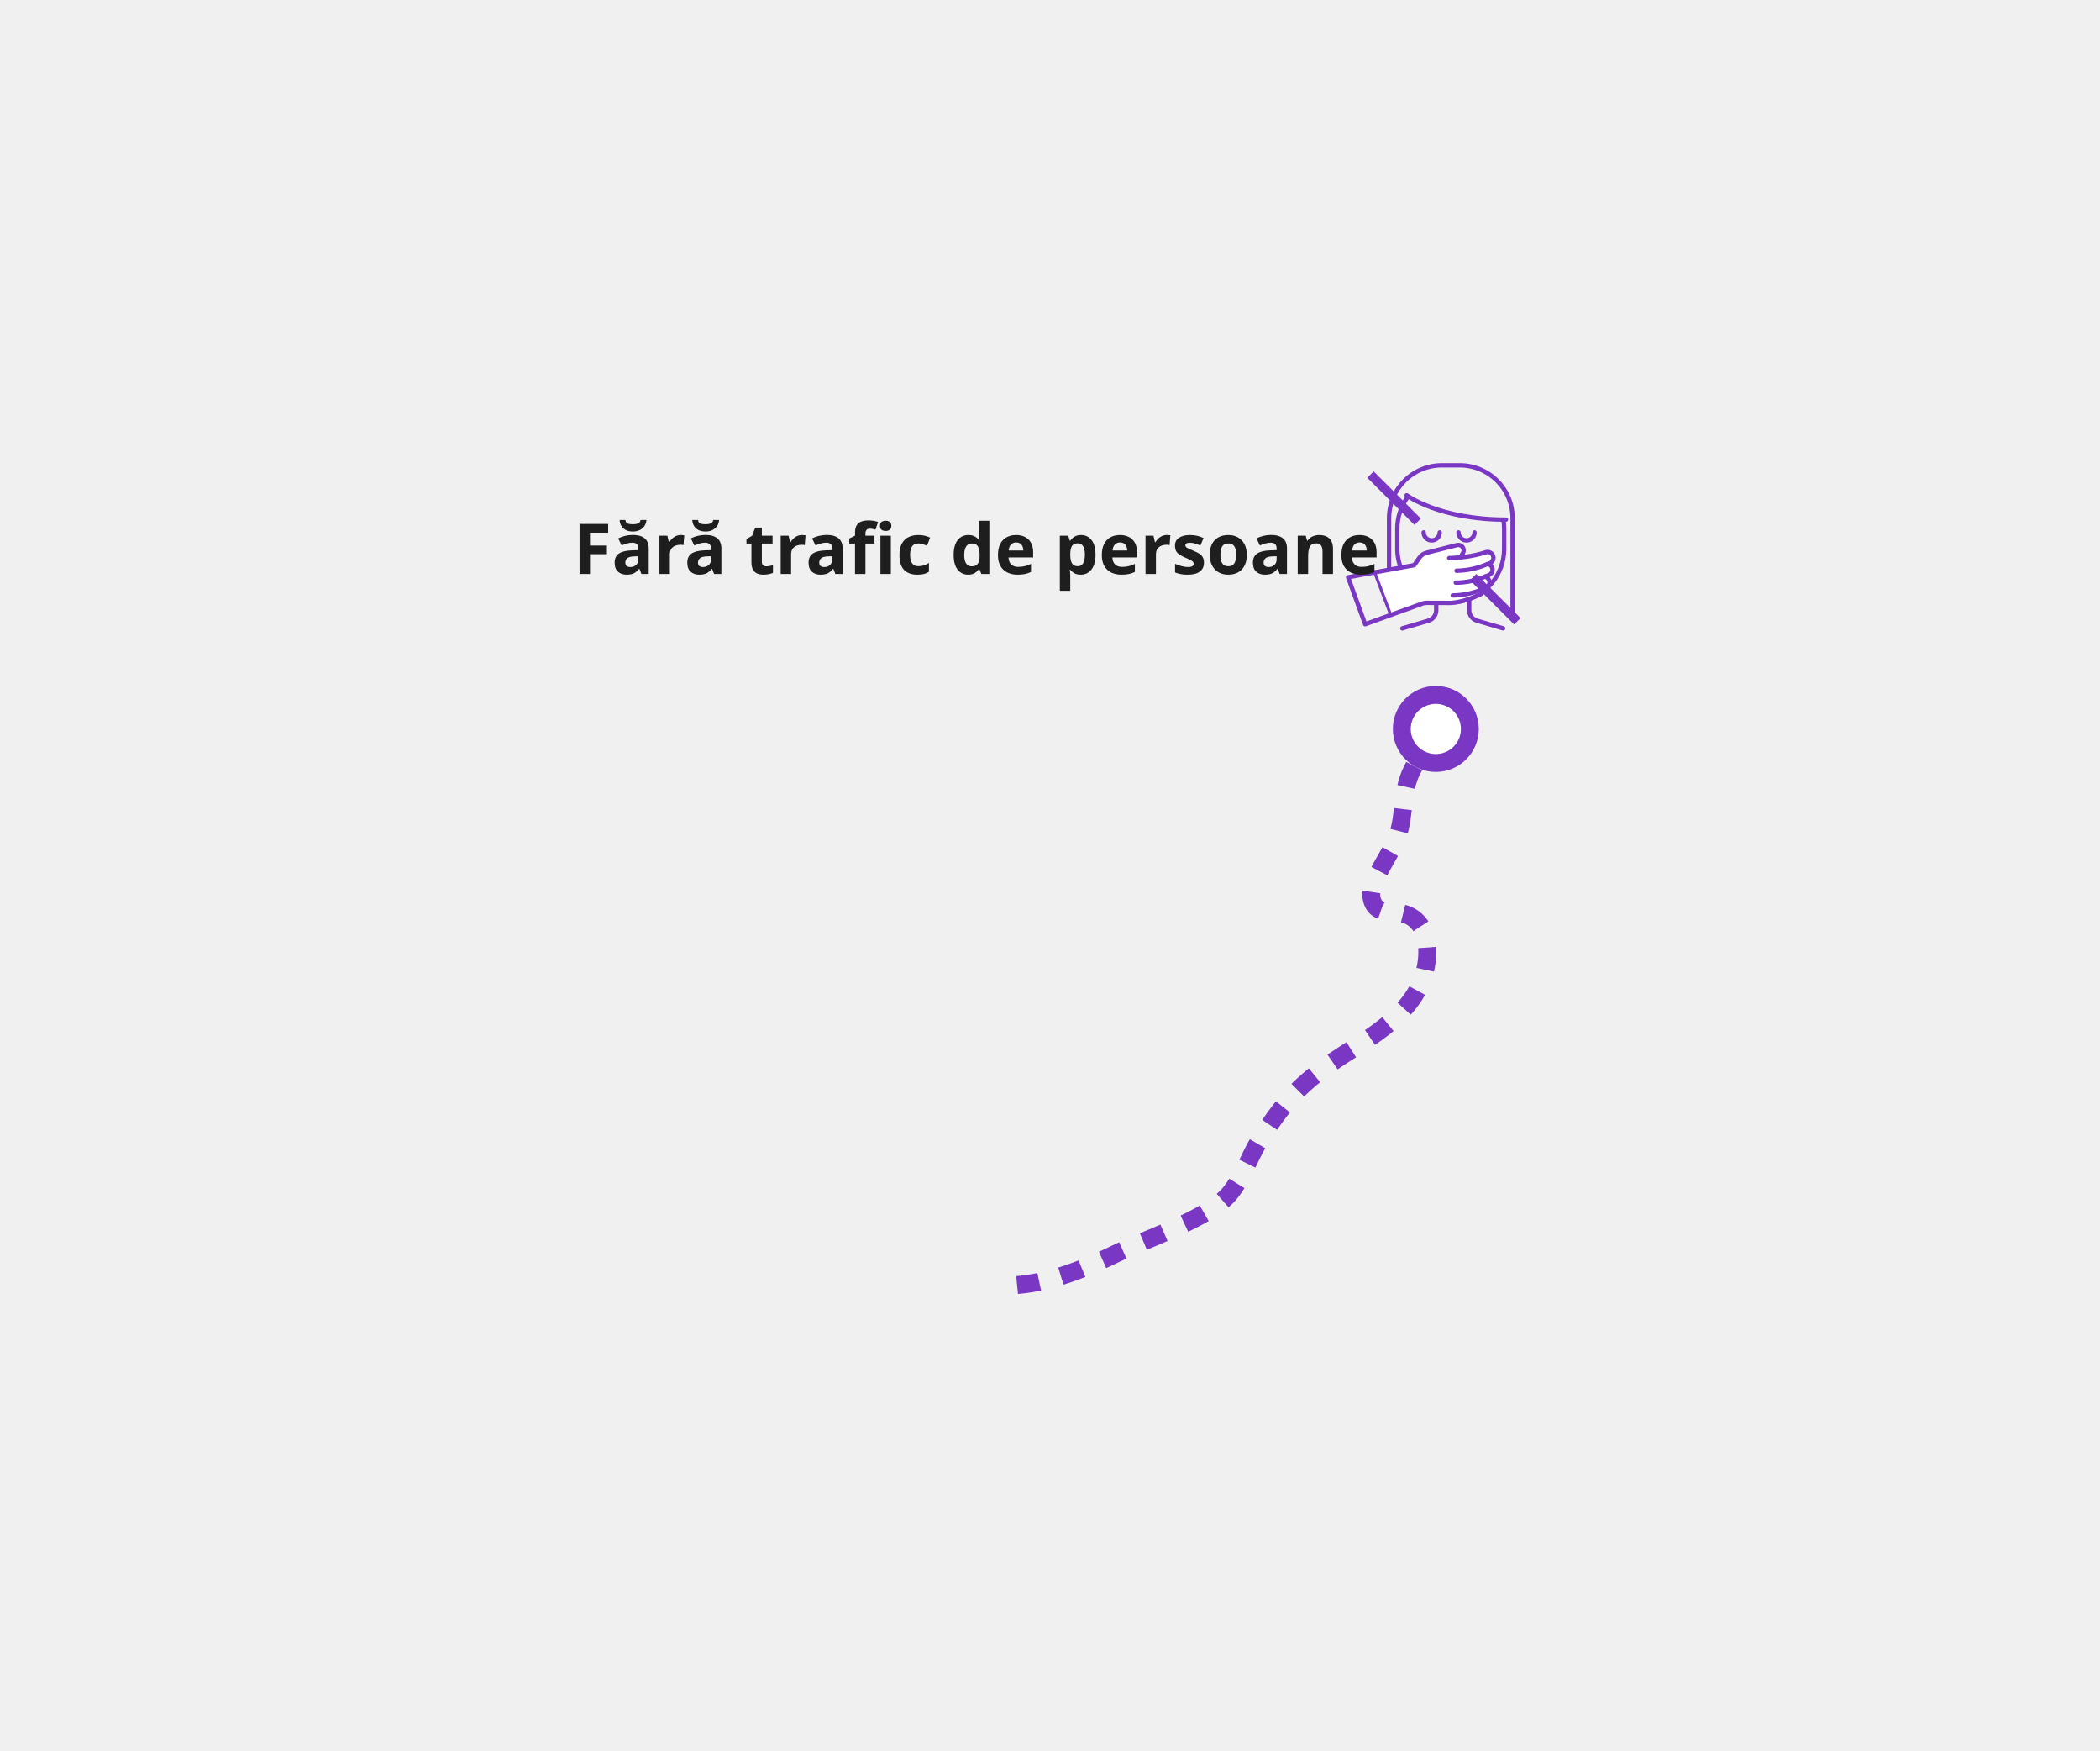
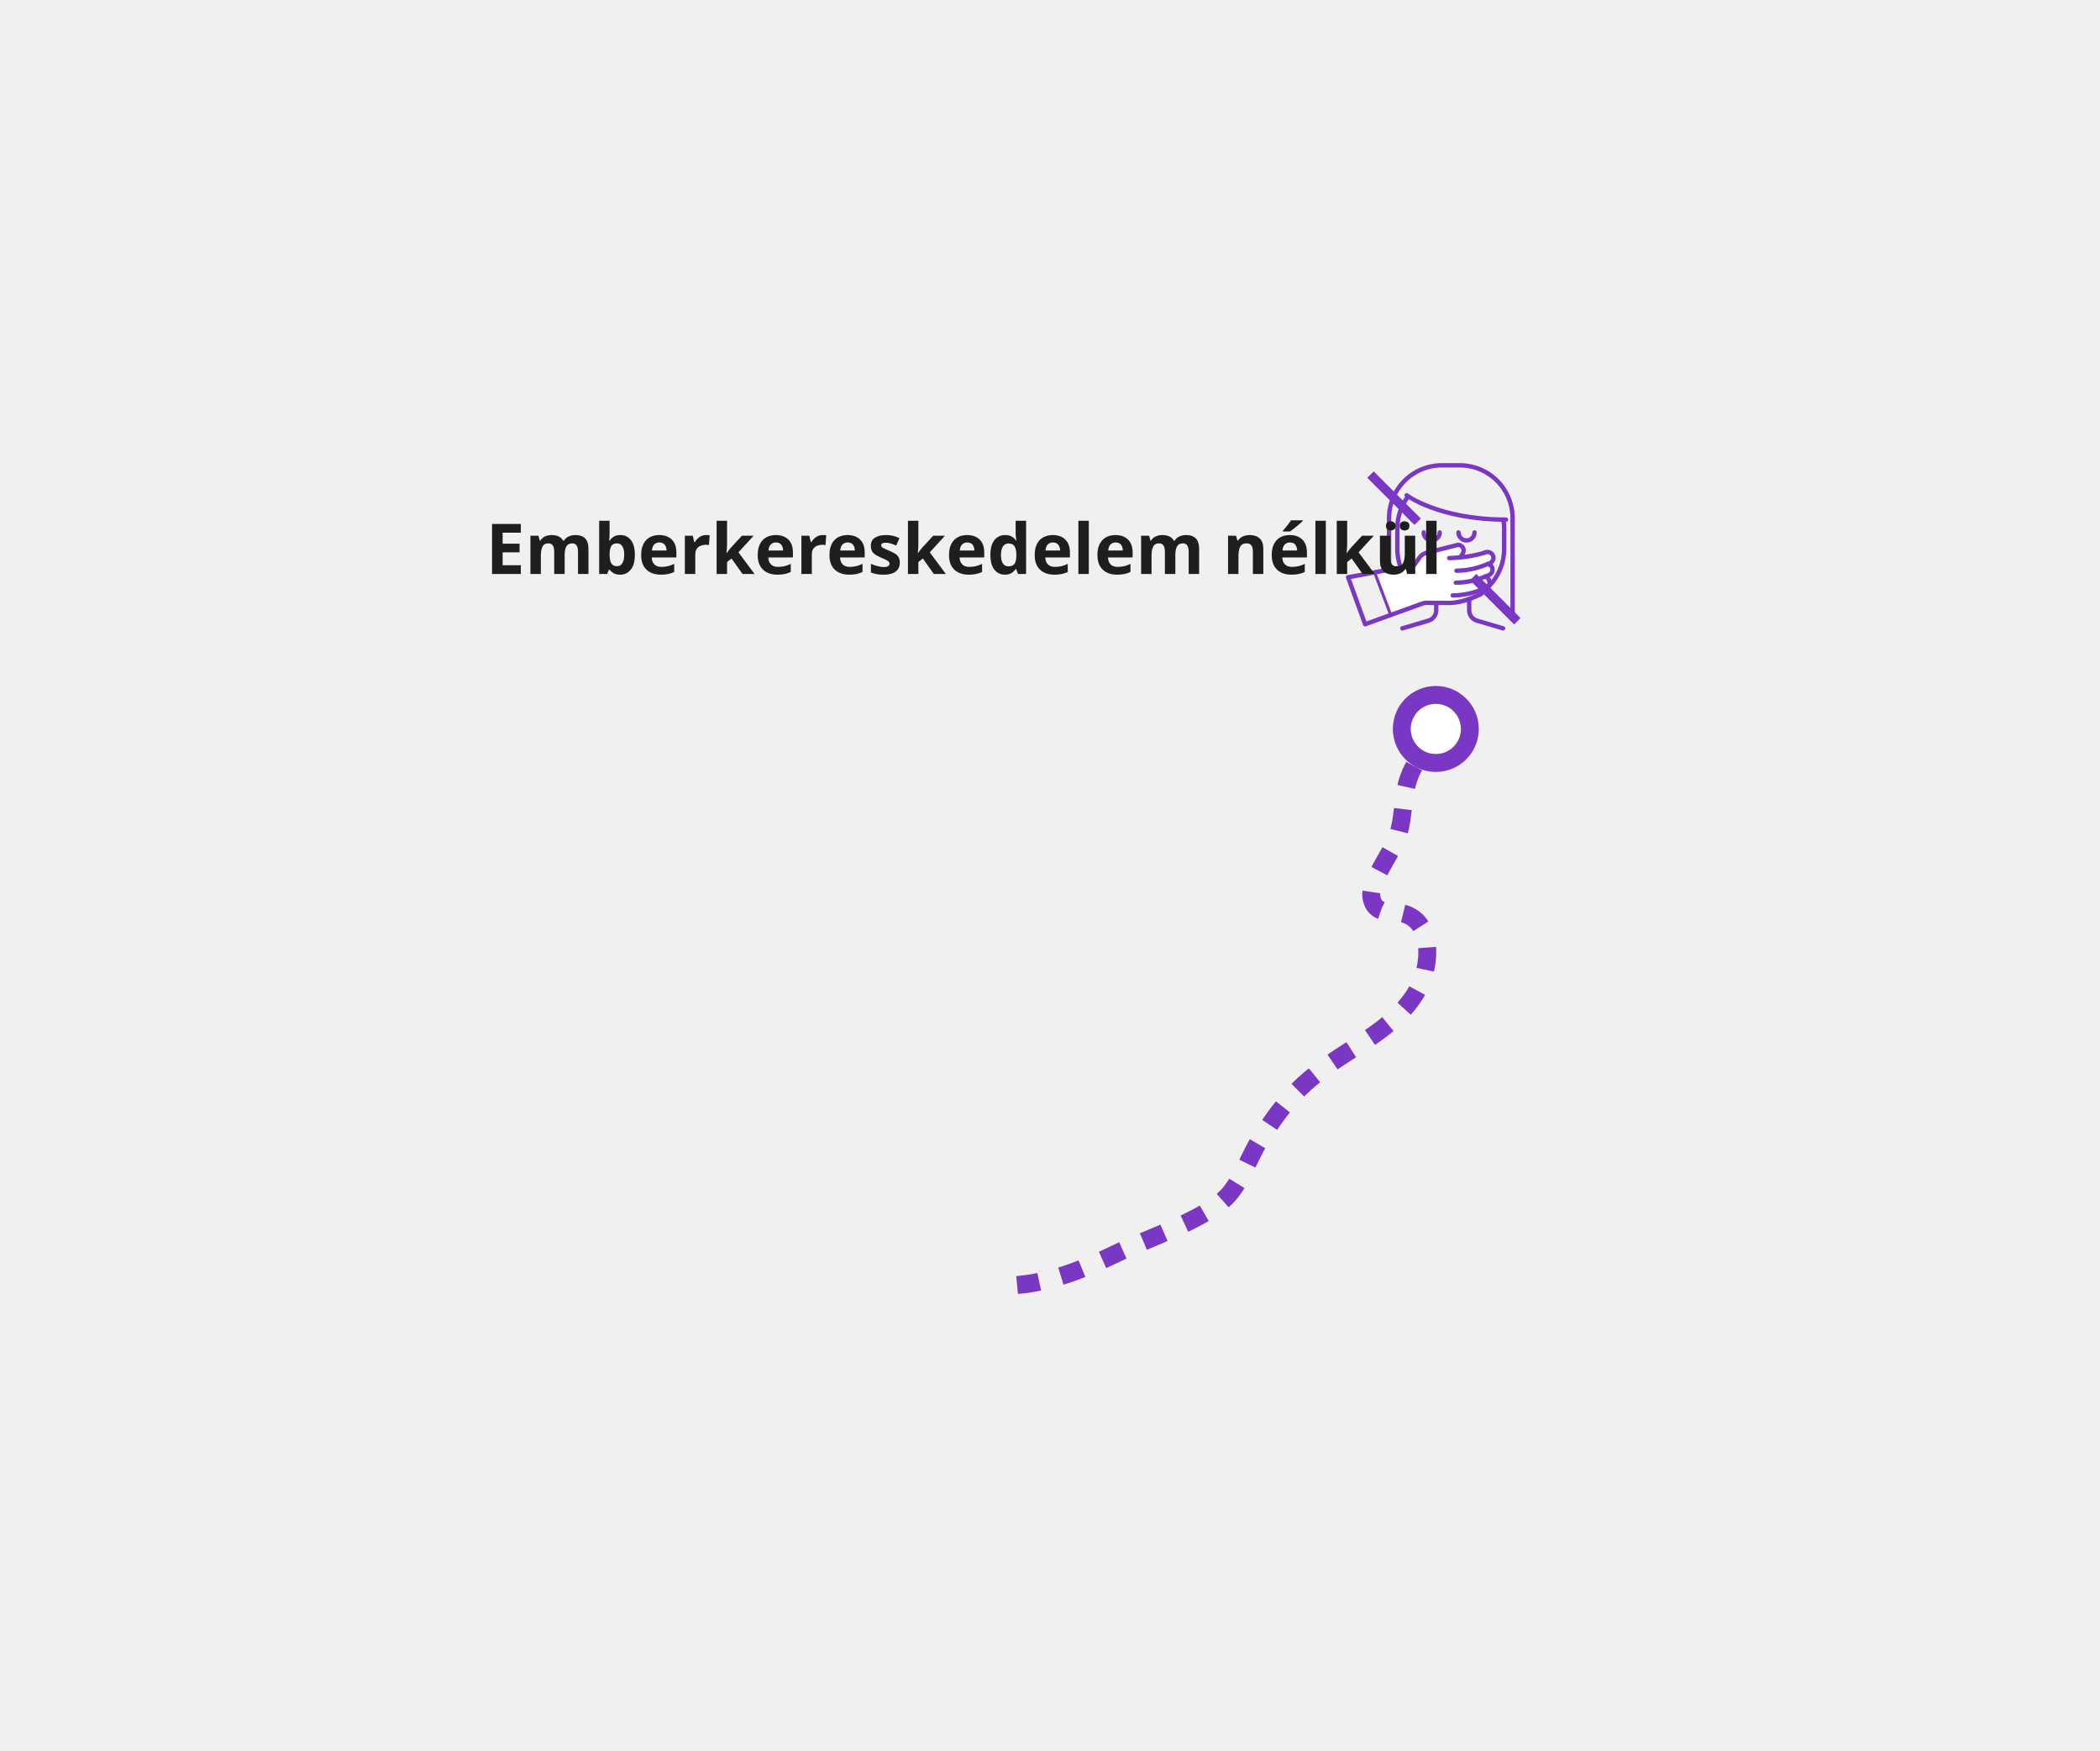
<svg xmlns="http://www.w3.org/2000/svg" viewBox="0 0 1200 1000" fill="none">
  <g id="segment-care-07-fara-trafic-de-persoane">
    <g id="Group 1152">
      <g id="Group 1144">
        <path id="Vector" d="M822.265 416.415C816.67 423.39 811.595 430.833 807.119 439.525C800.639 452.069 803.007 464.691 798.609 477.807C795.616 486.733 782.656 503.389 783.593 511.821C784.972 524.417 797.36 519.55 804.49 522.777C814.068 527.123 816.202 537.585 815.447 547.318C813.443 572.562 791.999 587.136 772.454 599.498C746.794 615.737 736.149 625.392 719.832 651.312C713.95 660.681 709.734 673.668 702.265 682.308C690.138 696.309 656.045 707.213 637.984 716.035C620.99 724.337 601.185 732.353 582.239 734.018C578.101 734.383 575.316 734.799 573 735.372" stroke="#7937C4" stroke-width="10.229" stroke-miterlimit="10" stroke-linejoin="round" stroke-dasharray="12.79 12.79" />
        <path id="Vector_2" d="M820.47 435.881C831.206 435.881 839.91 427.177 839.91 416.44C839.91 405.704 831.206 397 820.47 397C809.733 397 801.029 405.704 801.029 416.44C801.029 427.177 809.733 435.881 820.47 435.881Z" fill="white" stroke="#7937C4" stroke-width="10.229" stroke-miterlimit="10" stroke-linecap="round" stroke-linejoin="round" />
      </g>
      <g id="icon-fara-trafic-de-persoane 1">
        <path id="Vector_3" d="M820.709 342.827V348.563C820.716 349.904 820.291 351.212 819.496 352.293C818.701 353.374 817.58 354.17 816.297 354.563L801.318 358.975" stroke="#7937C4" stroke-width="2.495" stroke-linecap="round" stroke-linejoin="round" />
        <path id="Vector_4" d="M859.16 297.295C859.39 298.837 859.508 300.392 859.513 301.95V313.51C859.519 317.516 858.736 321.485 857.208 325.189C855.68 328.892 853.438 332.259 850.609 335.096C847.779 337.933 844.419 340.185 840.72 341.724C837.021 343.262 833.055 344.057 829.048 344.063C825.033 344.069 821.056 343.283 817.346 341.749C813.635 340.216 810.263 337.967 807.423 335.129C804.583 332.291 802.33 328.92 800.795 325.211C799.259 321.501 798.47 317.525 798.473 313.51V301.95C798.466 295.335 800.62 288.898 804.605 283.618" stroke="#7937C4" stroke-width="2.495" stroke-linecap="round" stroke-linejoin="round" />
        <path id="Vector_5" d="M793.751 325.245V296.015C793.751 292.047 794.533 288.118 796.052 284.453C797.571 280.787 799.798 277.457 802.604 274.652C805.411 271.848 808.743 269.624 812.409 268.107C816.076 266.591 820.005 265.812 823.973 265.815H834.011C837.988 265.797 841.929 266.566 845.609 268.075C849.288 269.585 852.633 271.807 855.451 274.613C858.27 277.419 860.506 280.755 862.032 284.427C863.558 288.1 864.344 292.038 864.344 296.015V350.327" stroke="#7937C4" stroke-width="2.495" stroke-linecap="round" stroke-linejoin="round" />
        <path id="Vector_6" d="M803.793 282.956C803.793 282.956 822.39 296.854 860.554 296.854" stroke="#7937C4" stroke-width="2.495" stroke-linecap="round" stroke-linejoin="round" />
        <path id="Vector_7" d="M822.696 304.156C822.696 305.373 822.212 306.54 821.352 307.401C820.491 308.261 819.324 308.745 818.107 308.745C816.89 308.745 815.723 308.261 814.863 307.401C814.002 306.54 813.519 305.373 813.519 304.156" stroke="#7937C4" stroke-width="2.495" stroke-linecap="round" stroke-linejoin="round" />
        <path id="Vector_8" d="M842.595 304.156C842.595 305.373 842.112 306.54 841.251 307.401C840.39 308.261 839.224 308.745 838.007 308.745C836.79 308.745 835.623 308.261 834.762 307.401C833.901 306.54 833.418 305.373 833.418 304.156" stroke="#7937C4" stroke-width="2.495" stroke-linecap="round" stroke-linejoin="round" />
        <path id="Vector_9" d="M852.587 324.053C852.775 324.485 852.873 324.95 852.874 325.421C852.876 326.078 852.684 326.72 852.323 327.27C851.963 327.819 851.448 328.25 850.845 328.509C850.183 328.796 849.411 329.127 848.639 329.435C849.126 329.571 849.577 329.814 849.959 330.146C850.34 330.478 850.643 330.891 850.845 331.355C851.044 331.784 851.149 332.25 851.154 332.722C851.15 333.381 850.954 334.025 850.59 334.574C850.225 335.122 849.708 335.552 849.102 335.811L847.8 336.363V336.583C847.802 337.24 847.61 337.883 847.249 338.432C846.889 338.981 846.374 339.412 845.771 339.671C841.535 341.503 833.726 344.812 826.865 344.436L814.931 344.392C814.247 344.417 813.57 344.543 812.923 344.767L795.076 351.187C795.076 351.187 785.921 326.921 785.899 326.921L808.136 322.861L811.07 318.626C812.02 317.232 813.449 316.235 815.085 315.824L832.512 311.413C832.968 311.295 833.444 311.283 833.905 311.377C834.366 311.472 834.799 311.67 835.171 311.957C835.544 312.245 835.846 312.613 836.054 313.035C836.262 313.456 836.371 313.92 836.373 314.391C836.377 314.978 836.208 315.553 835.888 316.045L834.564 318.428C838.672 318.046 842.739 317.308 846.719 316.221L848.925 315.515C849.723 315.24 850.596 315.276 851.368 315.615C852.141 315.954 852.758 316.573 853.095 317.347C853.284 317.77 853.382 318.229 853.381 318.692C853.382 319.352 853.19 319.997 852.829 320.549C852.469 321.102 851.956 321.537 851.352 321.803L850.271 322.266C850.771 322.36 851.241 322.571 851.644 322.881C852.046 323.192 852.37 323.593 852.587 324.053Z" fill="white" stroke="#7937C4" stroke-width="2.495" stroke-linecap="round" stroke-linejoin="round" />
        <path id="Vector_10" d="M832.294 326.04C838.468 325.964 844.561 324.635 850.207 322.135" stroke="#7937C4" stroke-width="2.495" stroke-linecap="round" stroke-linejoin="round" />
        <path id="Vector_11" d="M834.565 318.407C832.359 318.65 830.263 318.783 828.102 318.826" stroke="#7937C4" stroke-width="2.495" stroke-linecap="round" stroke-linejoin="round" />
        <path id="Vector_12" d="M848.573 329.438C843.292 331.69 837.614 332.86 831.873 332.879" stroke="#7937C4" stroke-width="2.495" stroke-linecap="round" stroke-linejoin="round" />
        <path id="Vector_13" d="M848.574 329.438H848.55" stroke="#7937C4" stroke-width="2.495" stroke-linecap="round" stroke-linejoin="round" />
        <path id="Vector_14" d="M830.129 340.158C836.209 340.108 842.214 338.817 847.777 336.363" stroke="#7937C4" stroke-width="2.495" stroke-linecap="round" stroke-linejoin="round" />
        <path id="Vector_15" d="M834.566 318.407L834.542 318.432" stroke="#7937C4" stroke-width="2.495" stroke-linecap="round" stroke-linejoin="round" />
        <path id="Vector_16" d="M785.9 326.922L770.325 329.79L780.076 356.615L795.077 351.188" stroke="#7937C4" stroke-width="2.495" stroke-linecap="round" stroke-linejoin="round" />
        <path id="Vector_17" d="M784.956 269.287L781.306 272.937L808.256 299.896L811.907 296.247L784.956 269.287Z" fill="#7937C4" />
        <path id="Vector_18" d="M843.614 327.862L839.965 331.514L865.213 356.744L868.862 353.093L843.614 327.862Z" fill="#7937C4" />
        <path id="Vector_19" d="M839.529 342.827V348.563C839.523 349.904 839.948 351.212 840.743 352.293C841.537 353.374 842.659 354.17 843.942 354.563L858.92 358.975" stroke="#7937C4" stroke-width="2.495" stroke-linecap="round" stroke-linejoin="round" />
      </g>
-       <text id="FÄrÄ trafic de persoane" fill="#1E1E1E" xml:space="preserve" style="white-space: pre" font-family="Titillium Web" font-size="40" font-weight="600" letter-spacing="0px">
-         <tspan x="327.578" y="327.9">Fără trafic de persoane</tspan>
+       <text id="Emberkereskedelem nélkül" fill="#1E1E1E" xml:space="preserve" style="white-space: pre" font-family="Titillium Web" font-size="40" font-weight="600" letter-spacing="0px">
+         <tspan x="277.578" y="327.9">Emberkereskedelem nélkül</tspan>
      </text>
    </g>
  </g>
</svg>
